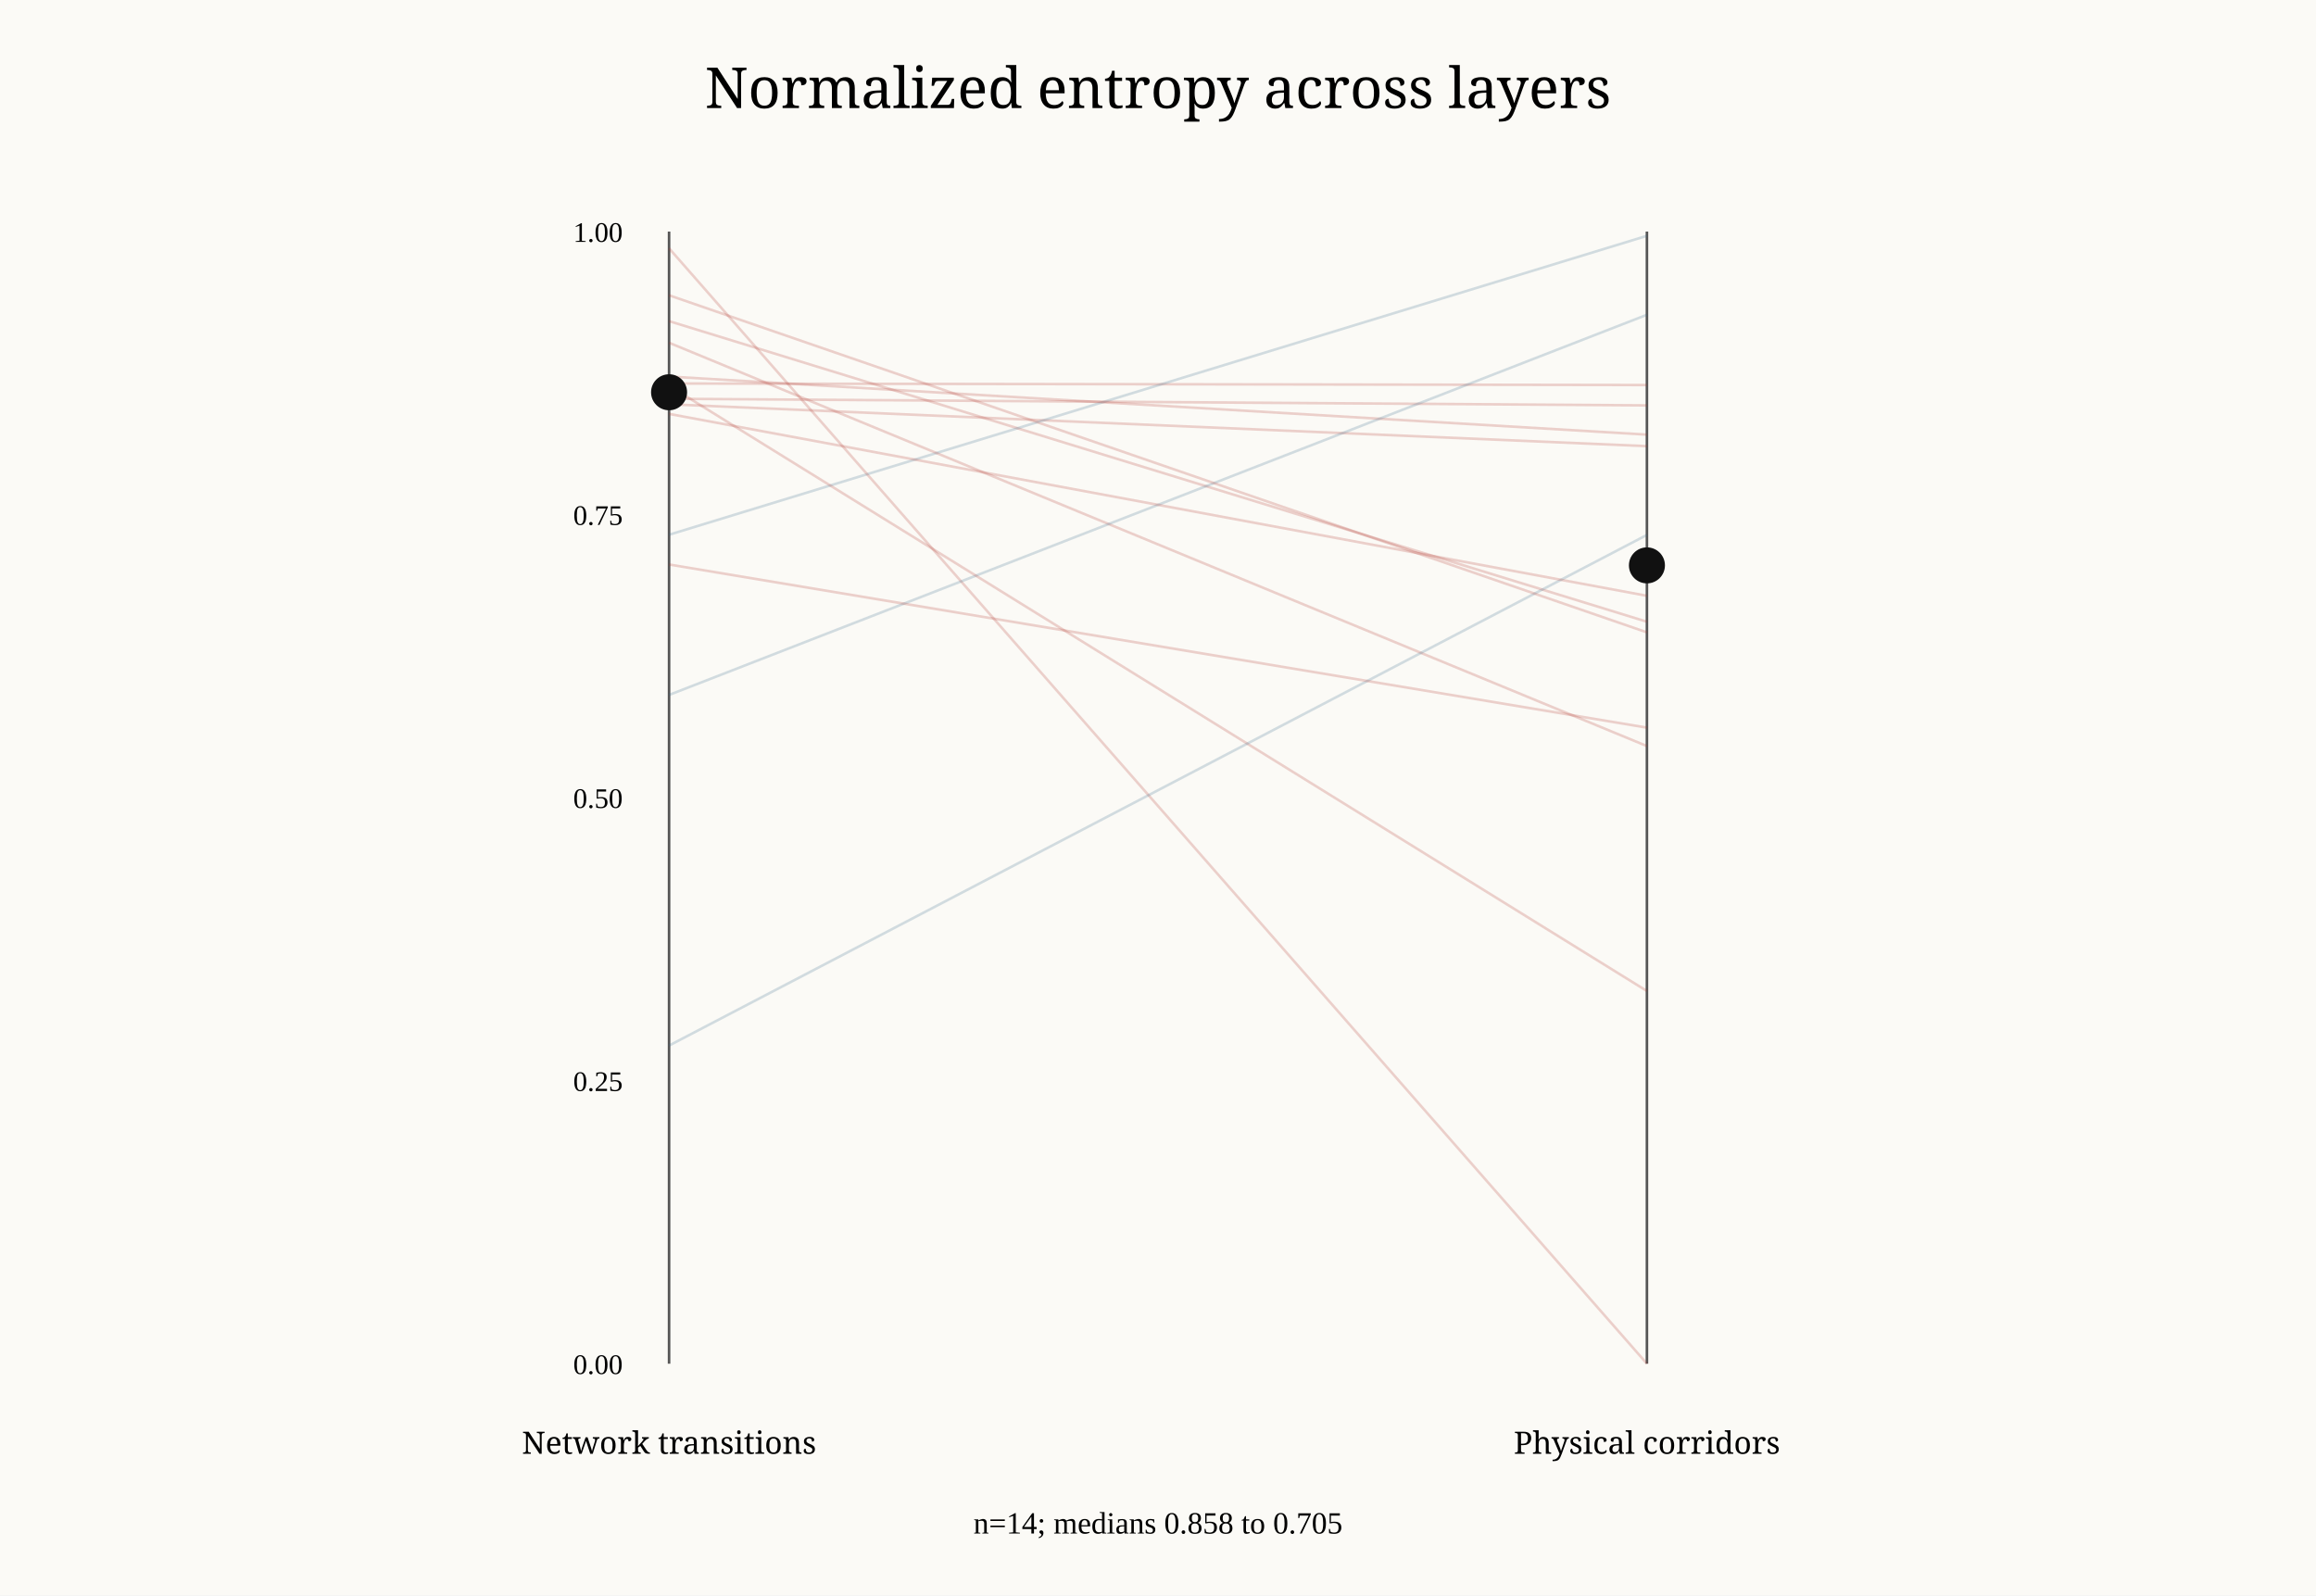
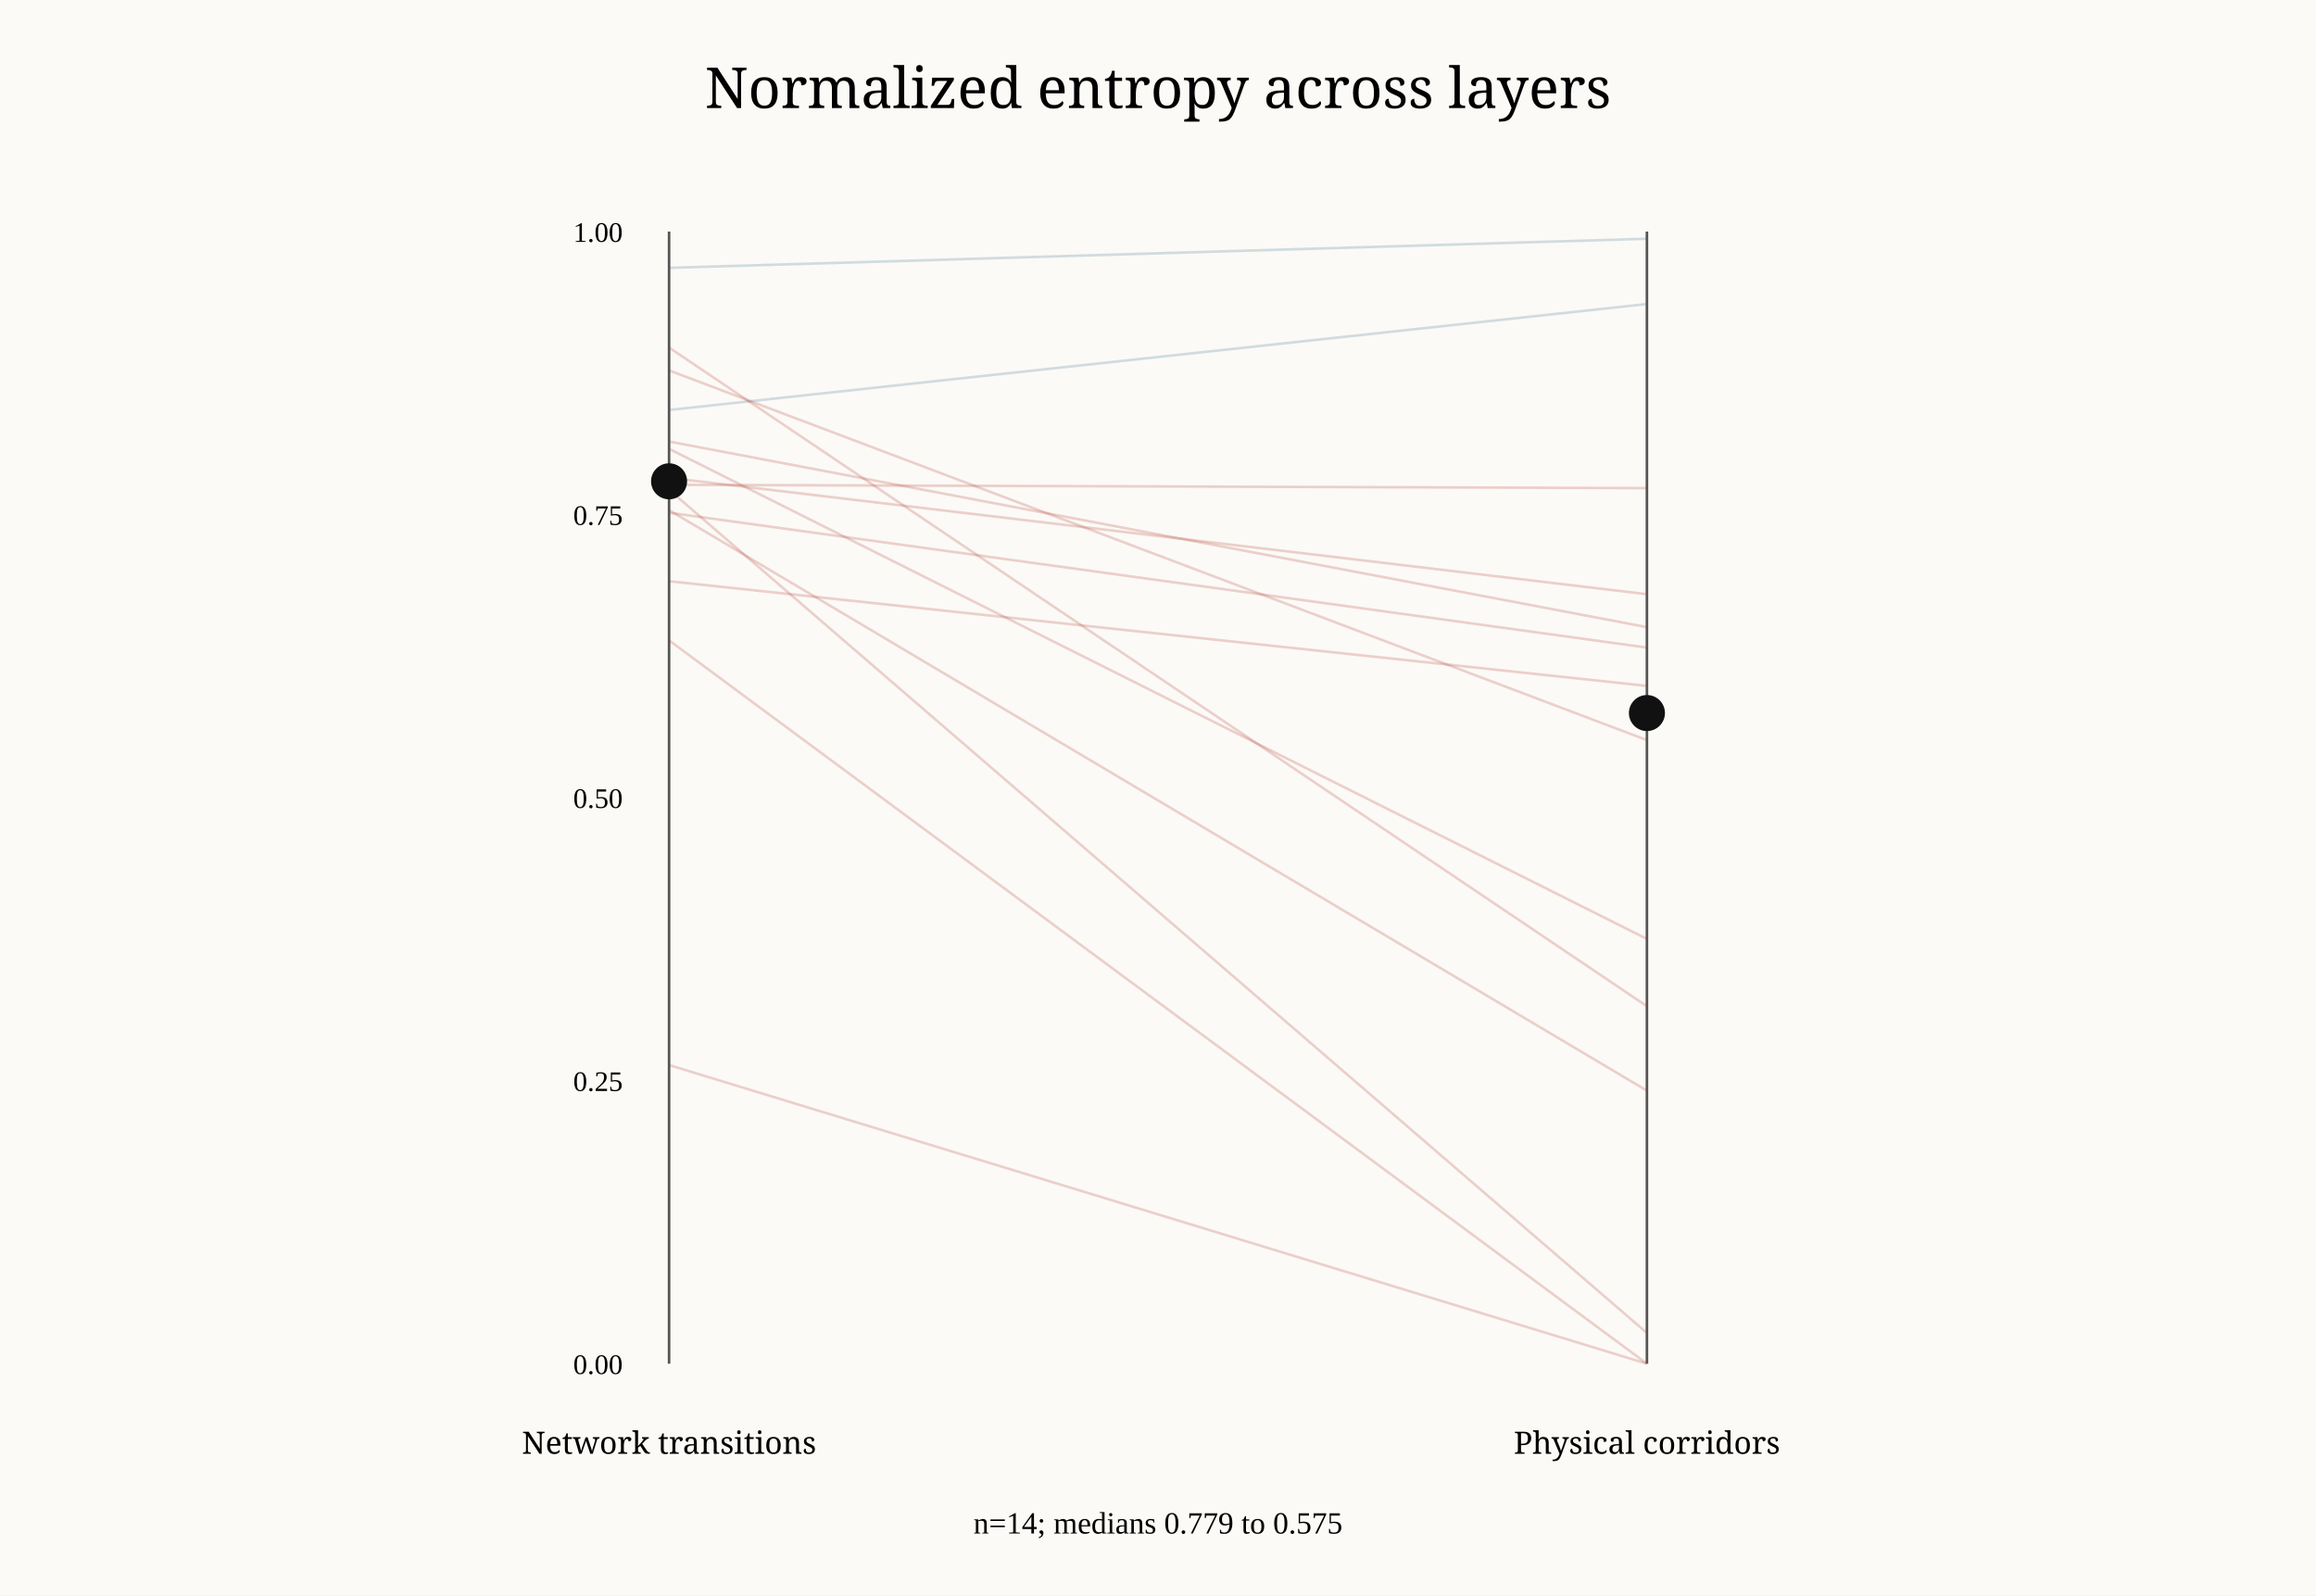
<svg xmlns="http://www.w3.org/2000/svg" width="900" height="620" viewBox="0 0 900 620">
  <rect width="100%" height="100%" fill="white" />
  <rect width="100%" height="100%" fill="#fbfaf6" />
  <text x="450" y="42" text-anchor="middle" font-size="22" font-family="Georgia">Normalized entropy across layers</text>
  <line x1="260" y1="90" x2="260" y2="530" stroke="#555" />
  <line x1="640" y1="90" x2="640" y2="530" stroke="#555" />
  <text x="260" y="565" text-anchor="middle" font-family="Georgia">Network transitions</text>
  <text x="640" y="565" text-anchor="middle" font-family="Georgia">Physical corridors</text>
  <text x="242" y="534.0" text-anchor="end" font-size="11">0.00</text>
  <text x="242" y="424.0" text-anchor="end" font-size="11">0.25</text>
  <text x="242" y="314.0" text-anchor="end" font-size="11">0.50</text>
  <text x="242" y="204.0" text-anchor="end" font-size="11">0.75</text>
  <text x="242" y="94.0" text-anchor="end" font-size="11">1.00</text>
-   <line x1="260" y1="124.81" x2="640" y2="241.64" stroke="#b23a2f" stroke-opacity="0.22" />
-   <line x1="260" y1="146.34" x2="640" y2="168.92" stroke="#b23a2f" stroke-opacity="0.22" />
-   <line x1="260" y1="149.05" x2="640" y2="149.64" stroke="#b23a2f" stroke-opacity="0.22" />
-   <line x1="260" y1="157.12" x2="640" y2="173.40" stroke="#b23a2f" stroke-opacity="0.22" />
-   <line x1="260" y1="207.82" x2="640" y2="91.65" stroke="#3d6f8e" stroke-opacity="0.22" />
-   <line x1="260" y1="133.21" x2="640" y2="289.96" stroke="#b23a2f" stroke-opacity="0.22" />
-   <line x1="260" y1="96.50" x2="640" y2="530.00" stroke="#b23a2f" stroke-opacity="0.22" />
-   <line x1="260" y1="154.98" x2="640" y2="157.56" stroke="#b23a2f" stroke-opacity="0.22" />
-   <line x1="260" y1="270.08" x2="640" y2="122.33" stroke="#3d6f8e" stroke-opacity="0.22" />
-   <line x1="260" y1="149.92" x2="640" y2="385.16" stroke="#b23a2f" stroke-opacity="0.22" />
-   <line x1="260" y1="406.35" x2="640" y2="207.89" stroke="#3d6f8e" stroke-opacity="0.22" />
-   <line x1="260" y1="160.86" x2="640" y2="231.56" stroke="#b23a2f" stroke-opacity="0.22" />
-   <line x1="260" y1="114.76" x2="640" y2="245.77" stroke="#b23a2f" stroke-opacity="0.22" />
-   <line x1="260" y1="219.39" x2="640" y2="282.80" stroke="#b23a2f" stroke-opacity="0.22" />
-   <circle cx="260" cy="152.45" r="7" fill="#111" />
-   <circle cx="640" cy="219.73" r="7" fill="#111" />
-   <text x="450" y="596" text-anchor="middle" font-size="12">n=14; medians 0.858 to 0.705</text>
+   <line x1="260" y1="198.27" x2="640" y2="423.88" stroke="#b23a2f" stroke-opacity="0.22" />
+   <line x1="260" y1="143.96" x2="640" y2="287.65" stroke="#b23a2f" stroke-opacity="0.22" />
+   <line x1="260" y1="188.42" x2="640" y2="189.70" stroke="#b23a2f" stroke-opacity="0.22" />
+   <line x1="260" y1="159.34" x2="640" y2="118.15" stroke="#3d6f8e" stroke-opacity="0.22" />
+   <line x1="260" y1="171.60" x2="640" y2="243.74" stroke="#b23a2f" stroke-opacity="0.22" />
+   <line x1="260" y1="225.89" x2="640" y2="266.58" stroke="#b23a2f" stroke-opacity="0.22" />
+   <line x1="260" y1="104.09" x2="640" y2="92.79" stroke="#3d6f8e" stroke-opacity="0.22" />
+   <line x1="260" y1="248.88" x2="640" y2="530.00" stroke="#b23a2f" stroke-opacity="0.22" />
+   <line x1="260" y1="174.45" x2="640" y2="364.92" stroke="#b23a2f" stroke-opacity="0.22" />
+   <line x1="260" y1="413.94" x2="640" y2="530.00" stroke="#b23a2f" stroke-opacity="0.22" />
+   <line x1="260" y1="135.08" x2="640" y2="391.07" stroke="#b23a2f" stroke-opacity="0.22" />
+   <line x1="260" y1="190.35" x2="640" y2="518.06" stroke="#b23a2f" stroke-opacity="0.22" />
+   <line x1="260" y1="199.27" x2="640" y2="251.69" stroke="#b23a2f" stroke-opacity="0.22" />
+   <line x1="260" y1="185.70" x2="640" y2="230.94" stroke="#b23a2f" stroke-opacity="0.22" />
+   <circle cx="260" cy="187.06" r="7" fill="#111" />
+   <circle cx="640" cy="277.12" r="7" fill="#111" />
+   <text x="450" y="596" text-anchor="middle" font-size="12">n=14; medians 0.779 to 0.575</text>
</svg>
